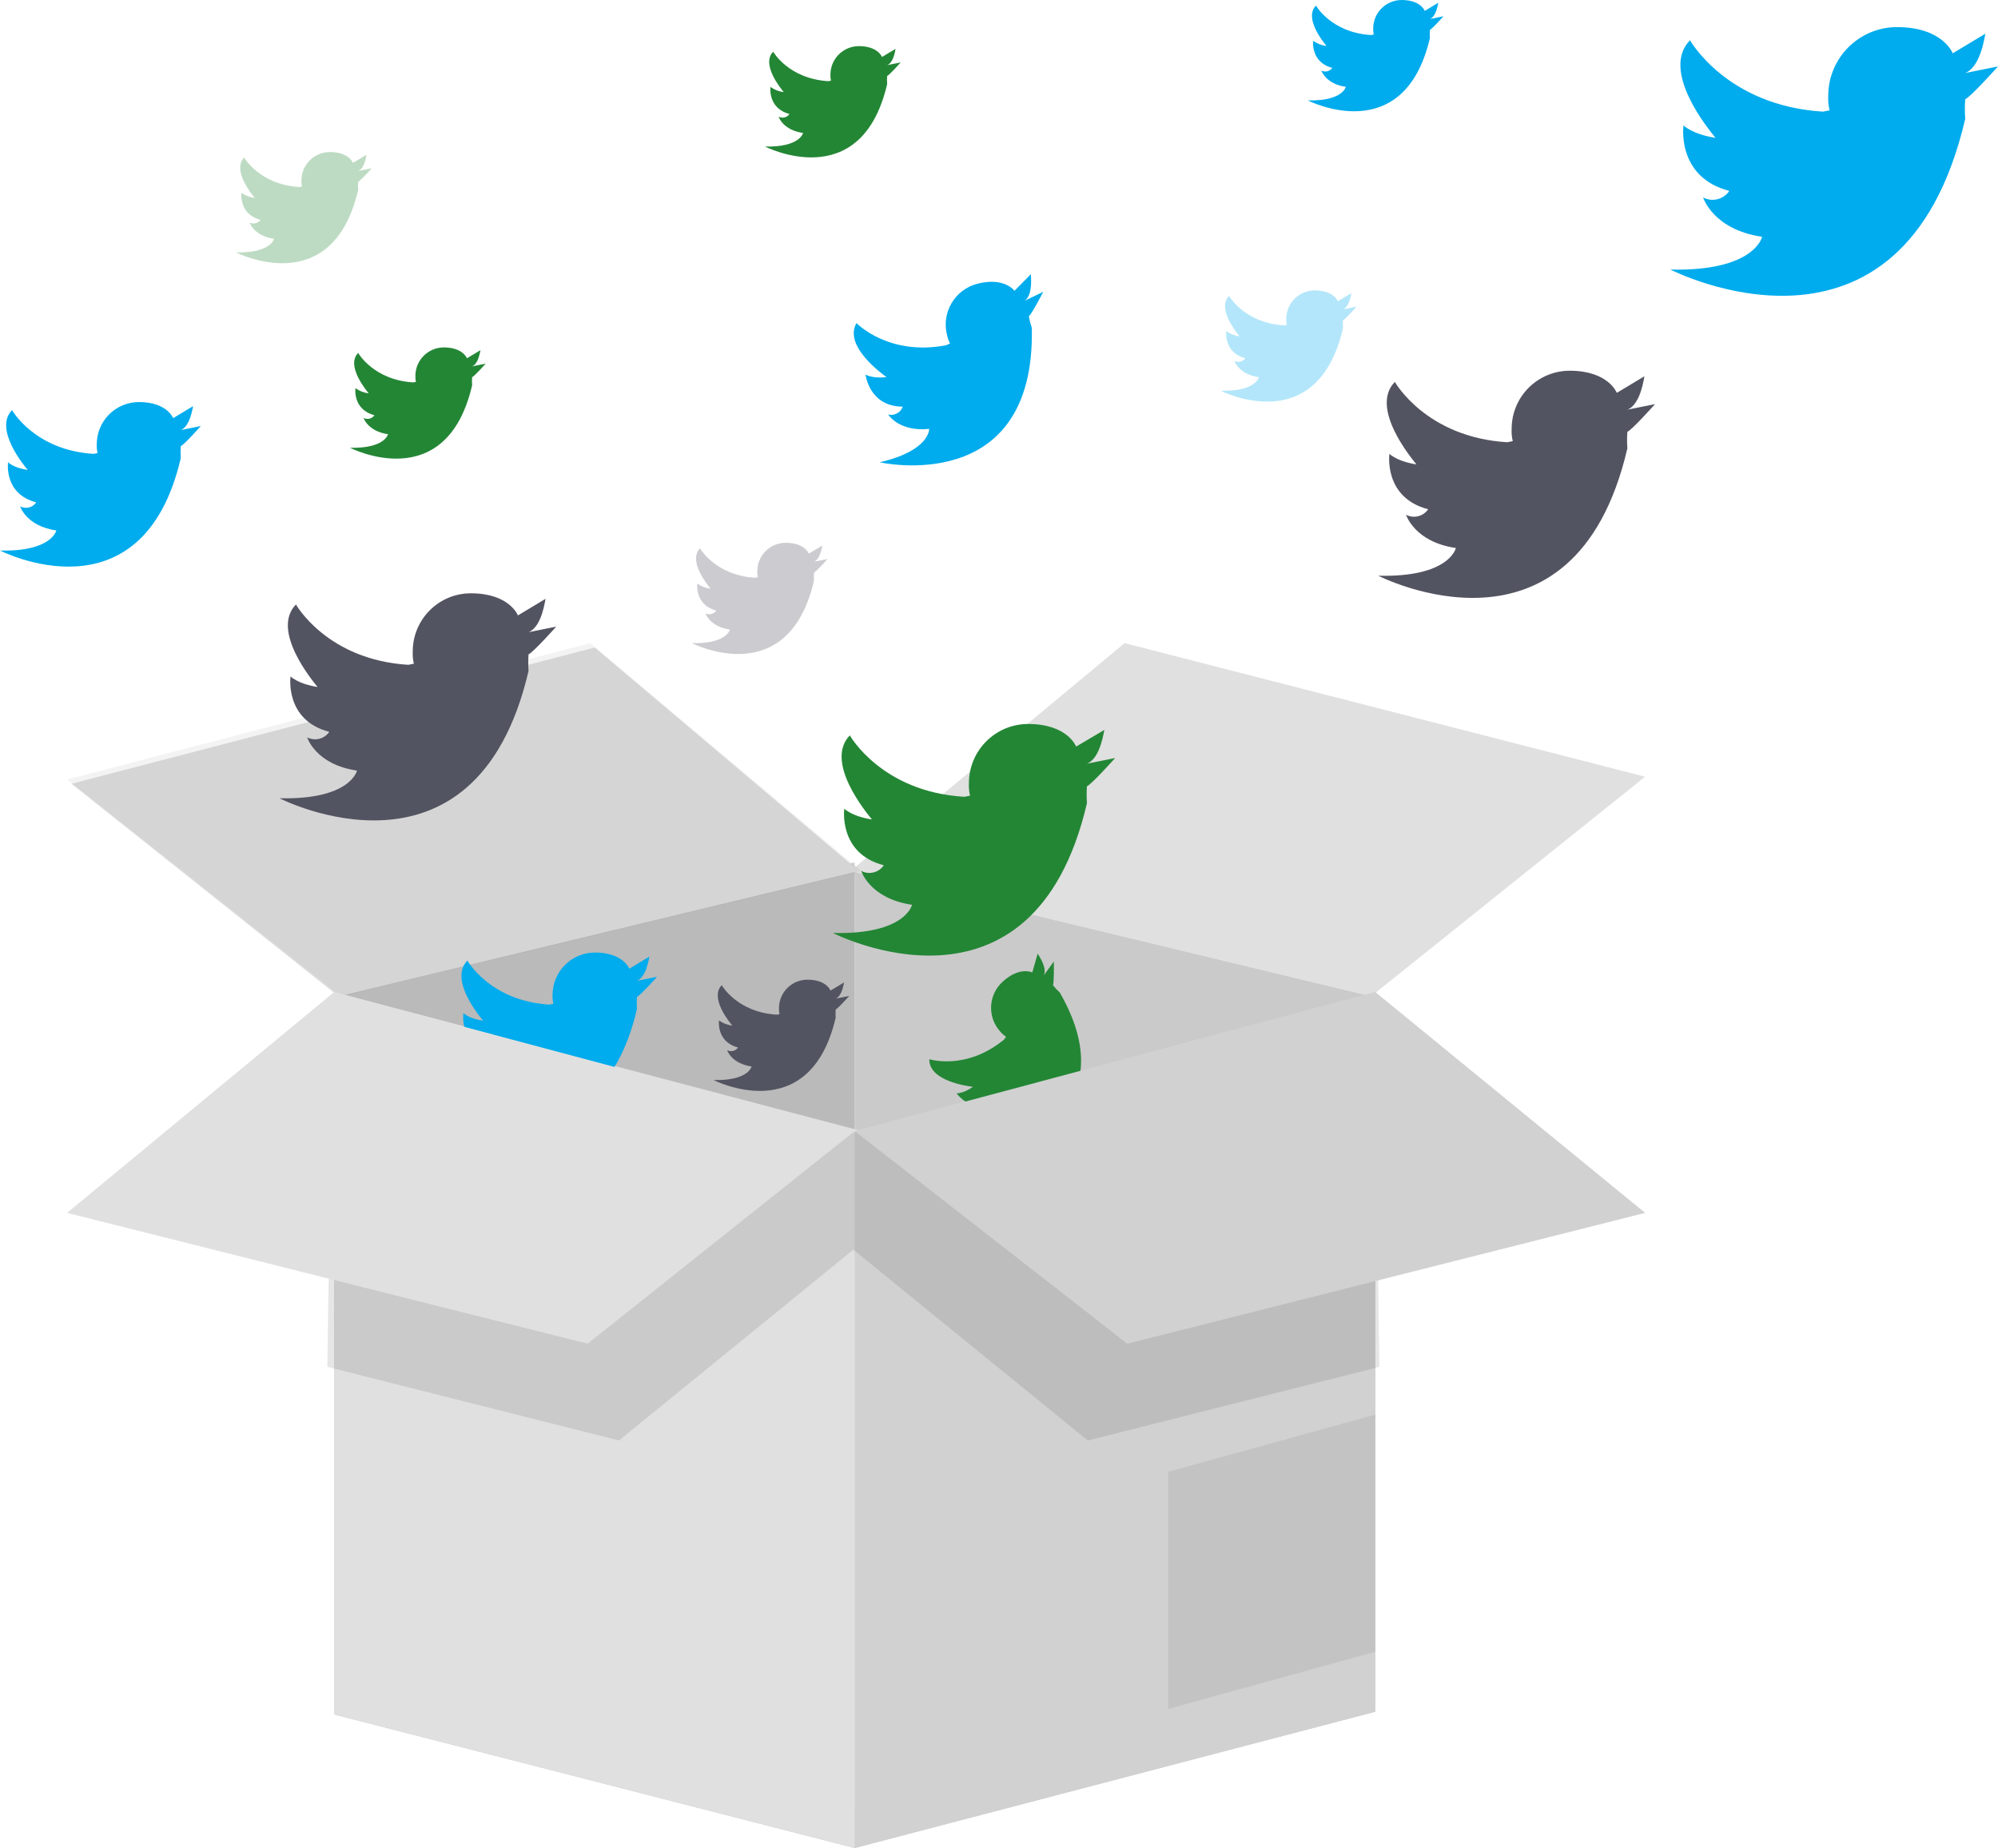
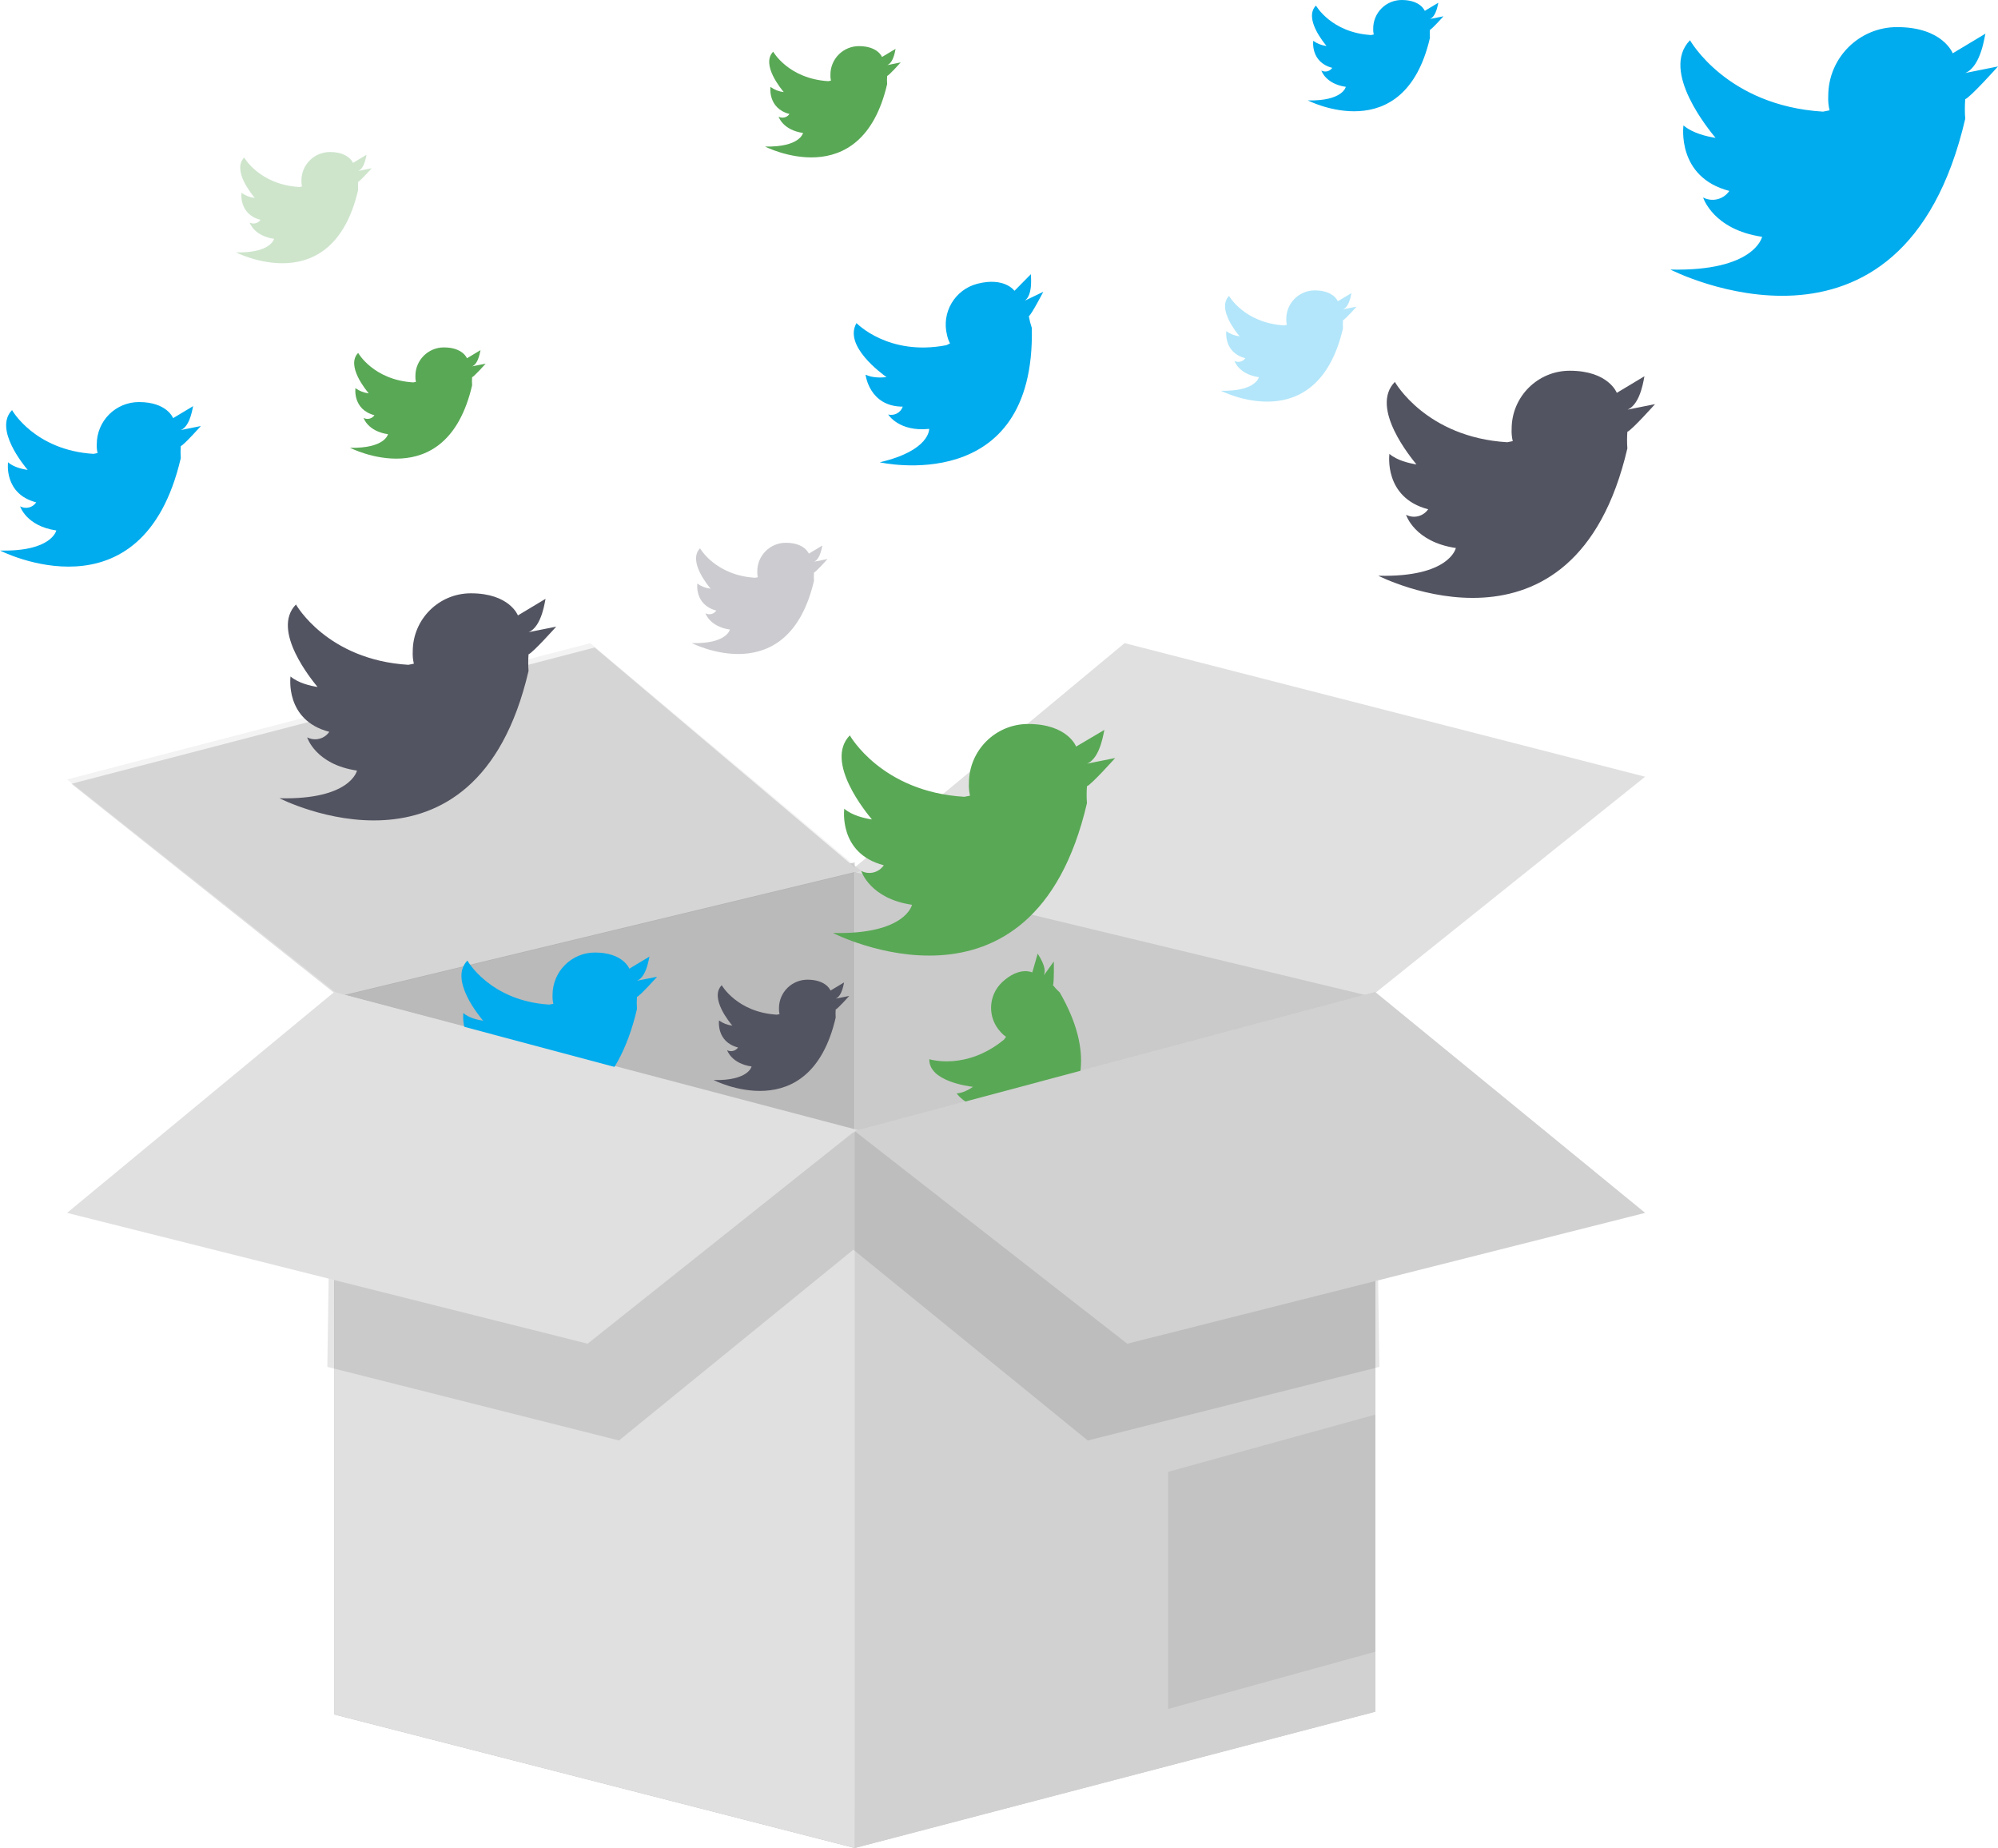
<svg xmlns="http://www.w3.org/2000/svg" data-name="Layer 1" width="813.15" height="752" viewBox="0 0 813.15 752">
  <path fill="#e0e0e0" d="M559.73 403.7l-211.87-51.03V752l211.87-55.46V403.7z" />
  <path opacity=".1" d="M559.73 403.7l-211.87-51.03V752l211.87-55.46V403.7z" />
  <path fill="#e0e0e0" d="M135.99 403.7l211.87-51.03V752l-211.87-54.35V403.7z" />
  <path opacity=".17" d="M135.99 401.93l211.87-51.02V752l-211.87-54.35V401.93z" />
  <path fill="#e0e0e0" d="M346.09 354.44l111.59-92.73 211.86 54.36-111.58 89.39-211.87-51.02z" />
  <path fill="#e0e0e0" d="M29.05 318.94l108.71 86.52 211.86-51.02-107.59-90.96-212.98 55.46z" />
  <path opacity=".05" d="M27.29 317.18l111.35 88.28 211.87-51.02-110.25-92.73-212.97 55.47z" />
  <path fill="#e0e0e0" d="M135.99 403.7v293.95L347.86 752l2.86-291.73-214.73-56.57z" />
  <path fill="#e0e0e0" d="M559.73 696.54L347.86 752V460.27l211.87-56.57v292.84z" />
  <path opacity=".07" d="M559.73 696.54L347.86 752V460.27l211.87-56.57v292.84z" />
  <path opacity=".07" d="M475.42 598.92v96.51l84.31-23.3v-96.5l-84.31 23.29z" />
  <path opacity=".1" d="M133.22 556.22l118.69 29.95 95.4-77.65v-47.7l-211.87-53.24-2.22 148.64zm428.17 0L442.7 586.17l-95.39-77.65v-47.7l211.86-53.24 2.22 148.64z" />
  <path d="M259.23 399.1l8.21-1.64s-6.9 7.72-8.21 8.21a33.05 33.05 0 000 4.93c-15.77 67.69-73.93 37.79-73.93 37.79 21.19.49 23-8.21 23-8.21-12.32-1.81-14.79-9.86-14.79-9.86a5.08 5.08 0 006.57-1.64c-13.31-3.45-11.5-16.43-11.5-16.43 2.3 2 5.91 2.79 8.05 3.12-1.48-1.81-14-16.76-6.41-24.48 0 0 9.2 16.43 33.35 17.91l1.64-.33a12.89 12.89 0 01-.33-3.61 17.25 17.25 0 0117.25-17.25c11.5 0 14 6.57 14 6.57l8.21-4.93c-.18-.01-1 8.21-5.11 9.85z" fill="#00aced" />
  <path fill="#e0e0e0" d="M135.99 403.7l-108.7 89.85 211.86 53.24 108.71-86.52-211.87-56.57z" />
-   <path d="M424.82 396.91l4.06-5.65s.18 8.6-.34 9.65a27.47 27.47 0 002.79 3c28.77 50.08-23.53 64.86-23.53 64.86 13.16-11.71 9.33-18 9.33-18-8.56 5.85-14.56 2.35-14.56 2.35a4.22 4.22 0 003.06-4.72c-10 5.44-16.3-3.47-16.3-3.47 2.52-.1 5.18-1.65 6.66-2.66-1.92-.26-18-2.27-17.77-11.25 0 0 14.9 4.77 30.42-8l.81-1.13a10.71 10.71 0 01-2.25-2 14.33 14.33 0 01.71-20.26c7-6.52 12.21-3.92 12.21-3.92l2.2-7.65c-.09.07 4.06 5.52 2.5 8.85z" fill="#238635" />
+   <path d="M424.82 396.91l4.06-5.65s.18 8.6-.34 9.65a27.47 27.47 0 002.79 3c28.77 50.08-23.53 64.86-23.53 64.86 13.16-11.71 9.33-18 9.33-18-8.56 5.85-14.56 2.35-14.56 2.35a4.22 4.22 0 003.06-4.72c-10 5.44-16.3-3.47-16.3-3.47 2.52-.1 5.18-1.65 6.66-2.66-1.92-.26-18-2.27-17.77-11.25 0 0 14.9 4.77 30.42-8l.81-1.13a10.71 10.71 0 01-2.25-2 14.33 14.33 0 01.71-20.26c7-6.52 12.21-3.92 12.21-3.92l2.2-7.65c-.09.07 4.06 5.52 2.5 8.85z" fill="#59a855" />
  <path fill="#e0e0e0" d="M559.73 403.7l109.81 89.85-210.76 53.24-110.92-86.52 211.87-56.57z" />
  <path opacity=".07" d="M559.73 403.7l109.81 89.85-210.76 53.24-110.92-86.52 211.87-56.57z" />
  <path d="M417.09 122.35l7.51-3.61s-4.74 9.15-5.89 9.95a32.88 32.88 0 001.22 4.75c1.53 69.12-61.9 54.68-61.9 54.68 20.54-4.76 20.13-13.6 20.13-13.6-12.32 1.3-16.68-5.84-16.68-5.84a5 5 0 005.93-3.21c-13.68 0-15.14-13-15.14-13 2.7 1.33 6.39 1.23 8.53 1-1.87-1.38-17.6-12.7-12.22-22 0 0 12.93 13.56 36.56 9l1.5-.72a12.82 12.82 0 01-1.21-3.4 17.16 17.16 0 0112.36-20.89c11.08-2.84 15.08 2.88 15.08 2.88l6.7-6.78c-.17.07 1.07 8.19-2.48 10.79zM73.57 175l8.17-1.63s-6.86 7.68-8.17 8.17a32.88 32.88 0 000 4.9C57.88 253.77.03 224.03.03 224.03c21.08.49 22.88-8.17 22.88-8.17-12.26-1.8-14.71-9.81-14.71-9.81a5 5 0 006.54-1.63C1.47 201 3.27 188.12 3.27 188.12c2.29 2 5.88 2.78 8 3.11-1.47-1.8-13.89-16.67-6.37-24.35 0 0 9.15 16.34 33.18 17.81l1.63-.33a12.82 12.82 0 01-.33-3.6 17.16 17.16 0 0117.19-17.15c11.44 0 13.89 6.54 13.89 6.54l8.17-4.9c-.19-.01-1 8.16-5.06 9.75zM799.81 29.71l13.33-2.67s-11.2 12.53-13.33 13.33a53.64 53.64 0 000 8c-25.6 109.85-120 61.32-120 61.32 34.39.8 37.33-13.33 37.33-13.33-20-2.93-24-16-24-16a8.24 8.24 0 0010.66-2.67c-21.6-5.6-18.66-26.66-18.66-26.66 3.73 3.2 9.6 4.53 13.06 5.07-2.4-2.93-22.66-27.2-10.4-39.73 0 0 14.93 26.66 54.12 29.06l2.67-.53a20.92 20.92 0 01-.53-5.87 28 28 0 0128-28c18.66 0 22.66 10.66 22.66 10.66l13.33-8c-.24.02-1.57 13.31-8.24 16.02zM581.95 7.73l5.52-1.1s-4.64 5.19-5.52 5.52a22.21 22.21 0 000 3.31c-10.6 45.5-49.69 25.4-49.69 25.4 14.25.33 15.46-5.52 15.46-5.52-8.28-1.21-9.94-6.63-9.94-6.63a3.41 3.41 0 004.42-1.1c-8.94-2.32-7.73-11-7.73-11a11.48 11.48 0 005.41 2.1c-1-1.21-9.39-11.26-4.31-16.45 0 0 6.18 11 22.42 12l1.1-.22a8.66 8.66 0 01-.22-2.43A11.59 11.59 0 01570.47 0c7.73 0 9.39 4.42 9.39 4.42l5.52-3.31c-.12-.01-.67 5.52-3.43 6.62z" fill="#00aced" />
  <path d="M331.28 228.58l5.52-1.1s-4.64 5.19-5.52 5.52a22.21 22.21 0 000 3.31c-10.6 45.5-49.69 25.4-49.69 25.4 14.25.33 15.46-5.52 15.46-5.52-8.28-1.21-9.94-6.63-9.94-6.63a3.41 3.41 0 004.42-1.1c-8.94-2.32-7.73-11-7.73-11a11.48 11.48 0 005.41 2.1c-1-1.21-9.39-11.26-4.31-16.45 0 0 6.18 11 22.42 12l1.1-.22a8.66 8.66 0 01-.22-2.43 11.59 11.59 0 0111.59-11.59c7.73 0 9.39 4.42 9.39 4.42l5.52-3.31c-.13.02-.66 5.5-3.42 6.6z" fill="#535461" opacity=".3" />
  <path d="M546.57 125.89l5.52-1.1s-4.59 5.21-5.52 5.51a22.21 22.21 0 000 3.31c-10.6 45.5-49.69 25.4-49.69 25.4 14.25.33 15.46-5.52 15.46-5.52-8.28-1.21-9.94-6.63-9.94-6.63a3.41 3.41 0 004.42-1.1c-8.94-2.32-7.73-11-7.73-11a11.48 11.48 0 005.41 2.1c-1-1.21-9.39-11.26-4.31-16.45 0 0 6.18 11 22.42 12l1.1-.22a8.66 8.66 0 01-.22-2.43 11.59 11.59 0 0111.59-11.59c7.73 0 9.39 4.42 9.39 4.42l5.52-3.31c-.06-.02-.62 5.5-3.42 6.61z" fill="#00aced" opacity=".3" />
-   <path d="M442.37 310.76l11.48-2.3s-9.65 10.8-11.48 11.48a46.21 46.21 0 000 6.89c-22.05 94.63-103.36 52.83-103.36 52.83 29.63.69 32.16-11.48 32.16-11.48-17.23-2.53-20.67-13.78-20.67-13.78a7.1 7.1 0 009.19-2.3c-18.6-4.82-16.08-23-16.08-23 3.22 2.76 8.27 3.9 11.25 4.36-2.07-2.53-19.52-23.43-9-34.22 0 0 12.86 23 46.63 25l2.3-.46a18 18 0 01-.46-5.05 24.11 24.11 0 0124.12-24.12c16.08 0 19.52 9.19 19.52 9.19l11.52-6.8c-.23 0-1.38 11.47-7.12 13.76zM361.09 26.5l5.48-1.1s-4.64 5.19-5.52 5.52a22.21 22.21 0 000 3.31c-10.6 45.5-49.69 25.4-49.69 25.4 14.25.33 15.46-5.52 15.46-5.52-8.28-1.21-9.94-6.63-9.94-6.63a3.41 3.41 0 004.42-1.1c-8.94-2.32-7.73-11-7.73-11a11.48 11.48 0 005.41 2.1c-1-1.21-9.39-11.26-4.31-16.45 0 0 6.18 11 22.42 12l1.1-.22a8.66 8.66 0 01-.22-2.43 11.59 11.59 0 0111.6-11.61c7.73 0 9.39 4.42 9.39 4.42l5.52-3.31c-.07 0-.62 5.52-3.39 6.62zM192.14 149.08l5.52-1.1s-4.64 5.19-5.52 5.52a22.21 22.21 0 000 3.31c-10.6 45.5-49.69 25.4-49.69 25.4 14.25.33 15.46-5.52 15.46-5.52-8.28-1.21-9.94-6.63-9.94-6.63a3.41 3.41 0 004.42-1.1c-8.94-2.32-7.73-11-7.73-11a11.48 11.48 0 005.41 2.1c-1-1.21-9.39-11.26-4.31-16.45 0 0 6.18 11 22.42 12l1.1-.22a8.66 8.66 0 01-.22-2.43 11.59 11.59 0 0111.59-11.59c7.73 0 9.39 4.42 9.39 4.42l5.52-3.31c-.11-.03-.66 5.52-3.42 6.6z" fill="#238635" />
-   <path d="M145.76 69.57l5.52-1.1s-4.64 5.19-5.52 5.52a22.21 22.21 0 000 3.31c-10.6 45.5-49.69 25.4-49.69 25.4 14.25.33 15.46-5.52 15.46-5.52-8.28-1.21-9.94-6.63-9.94-6.63a3.41 3.41 0 004.42-1.1c-8.94-2.32-7.73-11-7.73-11a11.48 11.48 0 005.41 2.1c-1-1.21-9.39-11.26-4.31-16.45 0 0 6.18 11 22.42 12l1.1-.22a8.66 8.66 0 01-.22-2.43 11.59 11.59 0 0111.59-11.59c7.73 0 9.39 4.42 9.39 4.42l5.52-3.31c-.11-.03-.61 5.5-3.42 6.6z" fill="#238635" opacity=".3" />
+   <path d="M442.37 310.76l11.48-2.3s-9.65 10.8-11.48 11.48a46.21 46.21 0 000 6.89c-22.05 94.63-103.36 52.83-103.36 52.83 29.63.69 32.16-11.48 32.16-11.48-17.23-2.53-20.67-13.78-20.67-13.78a7.1 7.1 0 009.19-2.3c-18.6-4.82-16.08-23-16.08-23 3.22 2.76 8.27 3.9 11.25 4.36-2.07-2.53-19.52-23.43-9-34.22 0 0 12.86 23 46.63 25l2.3-.46a18 18 0 01-.46-5.05 24.11 24.11 0 0124.12-24.12c16.08 0 19.52 9.19 19.52 9.19l11.52-6.8c-.23 0-1.38 11.47-7.12 13.76zM361.09 26.5l5.48-1.1s-4.64 5.19-5.52 5.52a22.21 22.21 0 000 3.31c-10.6 45.5-49.69 25.4-49.69 25.4 14.25.33 15.46-5.52 15.46-5.52-8.28-1.21-9.94-6.63-9.94-6.63a3.41 3.41 0 004.42-1.1c-8.94-2.32-7.73-11-7.73-11a11.48 11.48 0 005.41 2.1c-1-1.21-9.39-11.26-4.31-16.45 0 0 6.18 11 22.42 12l1.1-.22a8.66 8.66 0 01-.22-2.43 11.59 11.59 0 0111.6-11.61c7.73 0 9.39 4.42 9.39 4.42l5.52-3.31c-.07 0-.62 5.52-3.39 6.62zM192.14 149.08l5.52-1.1s-4.64 5.19-5.52 5.52a22.21 22.21 0 000 3.31c-10.6 45.5-49.69 25.4-49.69 25.4 14.25.33 15.46-5.52 15.46-5.52-8.28-1.21-9.94-6.63-9.94-6.63a3.41 3.41 0 004.42-1.1c-8.94-2.32-7.73-11-7.73-11a11.48 11.48 0 005.41 2.1c-1-1.21-9.39-11.26-4.31-16.45 0 0 6.18 11 22.42 12l1.1-.22a8.66 8.66 0 01-.22-2.43 11.59 11.59 0 0111.59-11.59c7.73 0 9.39 4.42 9.39 4.42l5.52-3.31c-.11-.03-.66 5.52-3.42 6.6z" fill="#59a855" />
+   <path d="M145.76 69.57l5.52-1.1s-4.64 5.19-5.52 5.52a22.21 22.21 0 000 3.31c-10.6 45.5-49.69 25.4-49.69 25.4 14.25.33 15.46-5.52 15.46-5.52-8.28-1.21-9.94-6.63-9.94-6.63a3.41 3.41 0 004.42-1.1c-8.94-2.32-7.73-11-7.73-11a11.48 11.48 0 005.41 2.1c-1-1.21-9.39-11.26-4.31-16.45 0 0 6.18 11 22.42 12l1.1-.22a8.66 8.66 0 01-.22-2.43 11.59 11.59 0 0111.59-11.59c7.73 0 9.39 4.42 9.39 4.42l5.52-3.31c-.11-.03-.61 5.5-3.42 6.6z" fill="#59a855" opacity=".3" />
  <path d="M340.11 406.37l5.52-1.1s-4.64 5.19-5.52 5.52a22.21 22.21 0 000 3.31c-10.6 45.5-49.69 25.4-49.69 25.4 14.25.33 15.46-5.52 15.46-5.52-8.28-1.21-9.94-6.63-9.94-6.63a3.41 3.41 0 004.42-1.1c-8.94-2.32-7.73-11-7.73-11a11.48 11.48 0 005.41 2.1c-1-1.21-9.39-11.26-4.31-16.45 0 0 6.18 11 22.42 12l1.1-.22a8.66 8.66 0 01-.22-2.43 11.59 11.59 0 0111.59-11.59c7.73 0 9.39 4.42 9.39 4.42l5.52-3.31c-.1-.02-.66 5.5-3.42 6.6zM662.34 166.7l11.23-2.25s-9.46 10.59-11.26 11.26a45.32 45.32 0 000 6.76c-21.63 92.81-101.37 51.81-101.37 51.81 29.09.72 31.57-11.28 31.57-11.28-16.9-2.48-20.27-13.52-20.27-13.52a7 7 0 009-2.25c-18.25-4.73-15.77-22.53-15.77-22.53 3.15 2.7 8.11 3.83 11 4.28-2-2.48-19.15-23-8.79-33.57 0 0 12.62 22.53 45.73 24.55l2.25-.45a17.67 17.67 0 01-.45-5 23.65 23.65 0 0123.65-23.65c15.77 0 19.15 9 19.15 9l11.26-6.76c-.17.08-1.3 11.35-6.93 13.6zm-447.23 90.55l11.26-2.25s-9.46 10.59-11.26 11.26a45.32 45.32 0 000 6.76c-21.63 92.81-101.37 51.81-101.37 51.81 29.06.68 31.54-11.26 31.54-11.26-16.9-2.48-20.27-13.52-20.27-13.52a7 7 0 009-2.25c-18.25-4.73-15.77-22.53-15.77-22.53 3.15 2.7 8.11 3.83 11 4.28-2-2.48-19.15-23-8.79-33.57 0 0 12.62 22.53 45.73 24.55l2.25-.45a17.67 17.67 0 01-.45-5 23.65 23.65 0 0123.65-23.65c15.77 0 19.15 9 19.15 9l11.26-6.76c-.17.06-1.3 11.33-6.93 13.58z" fill="#535461" />
</svg>
